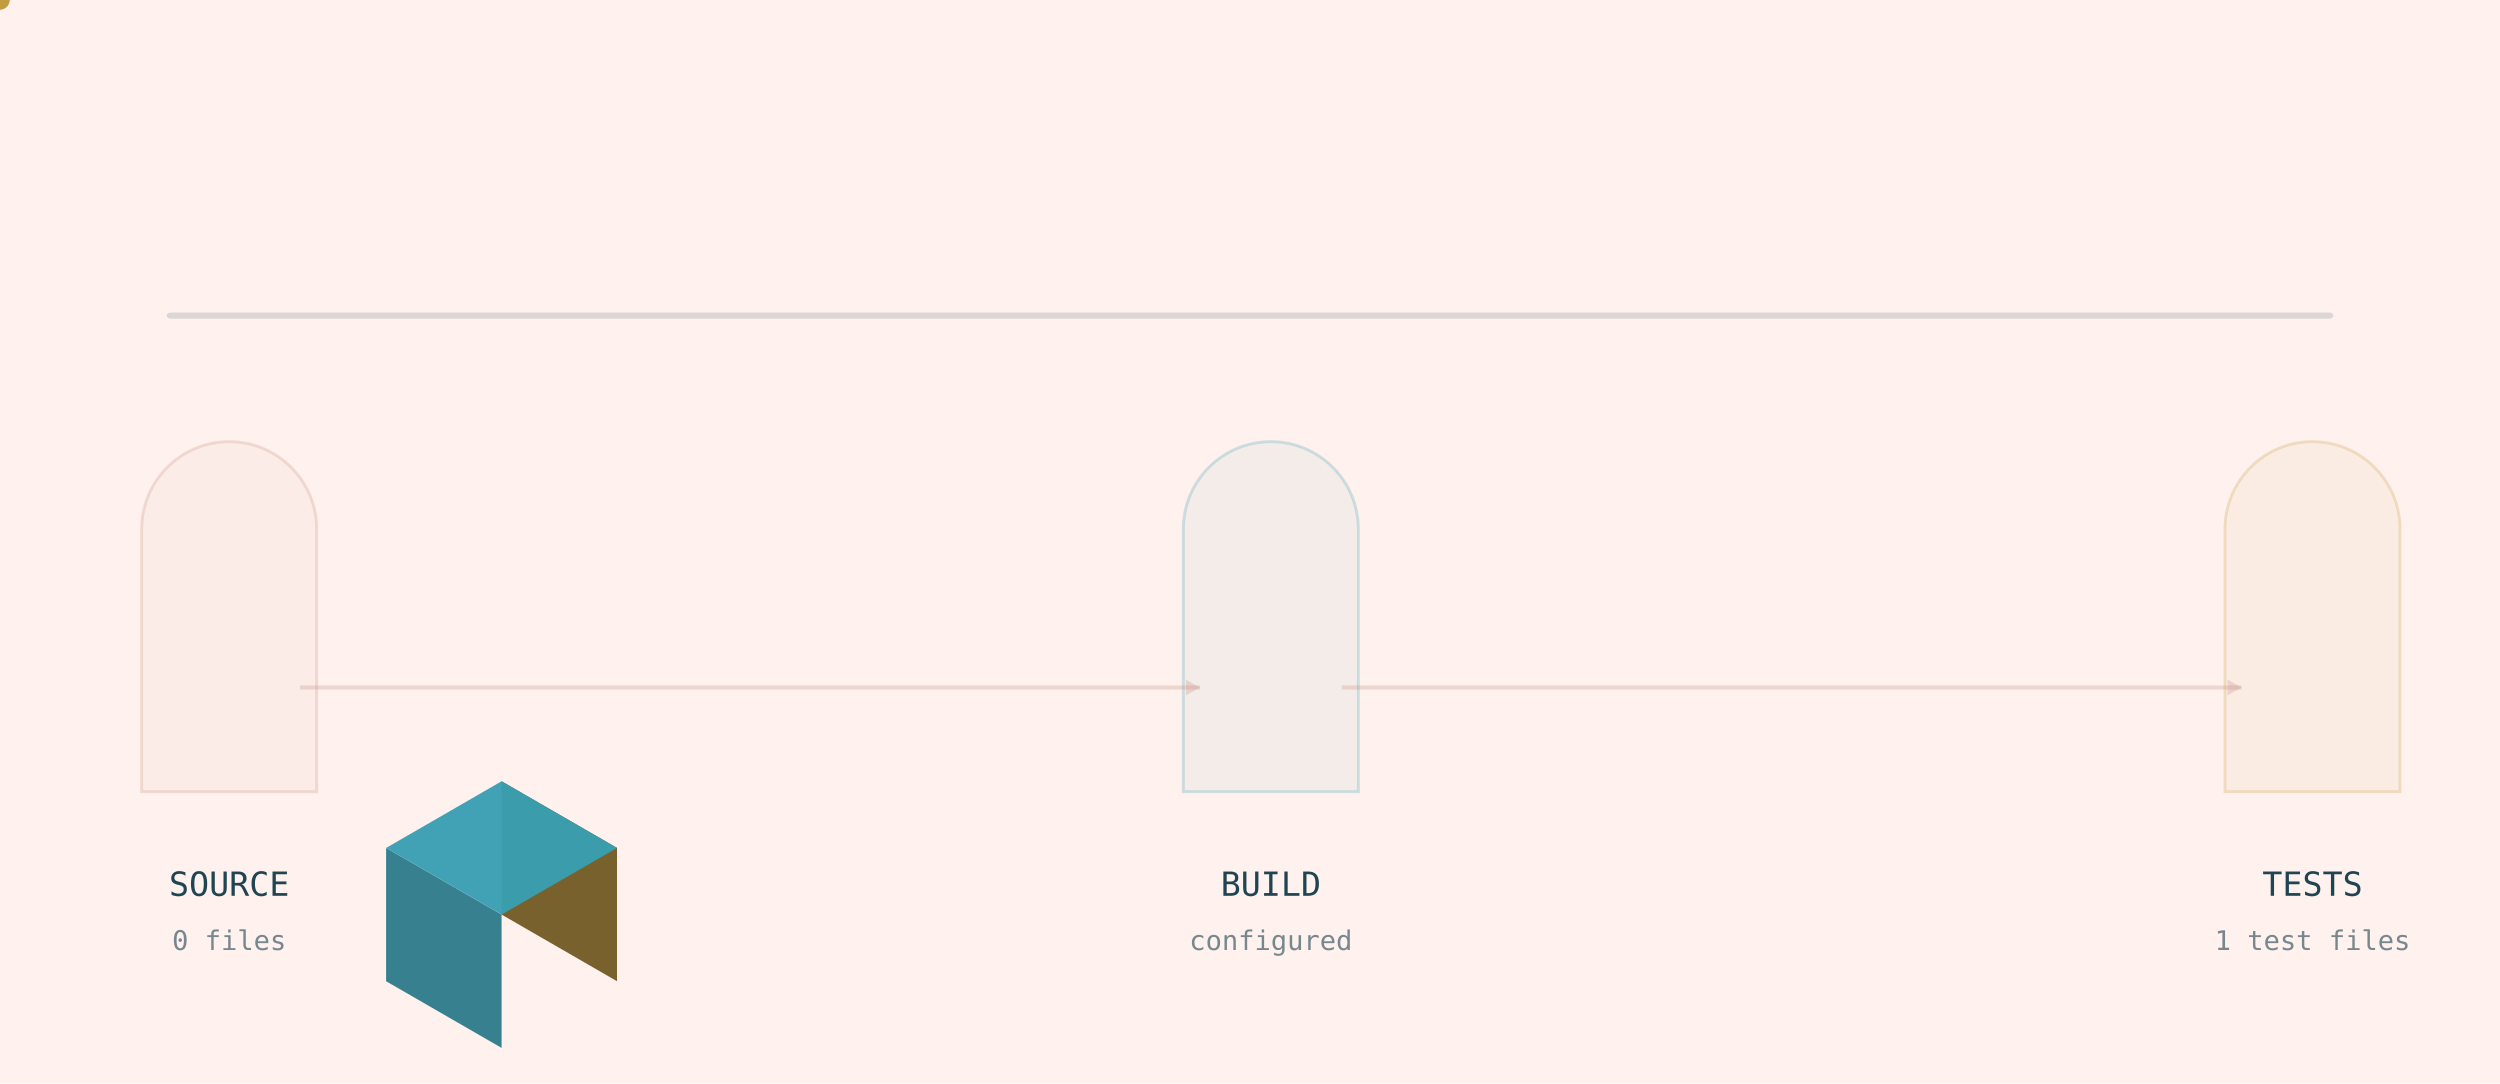
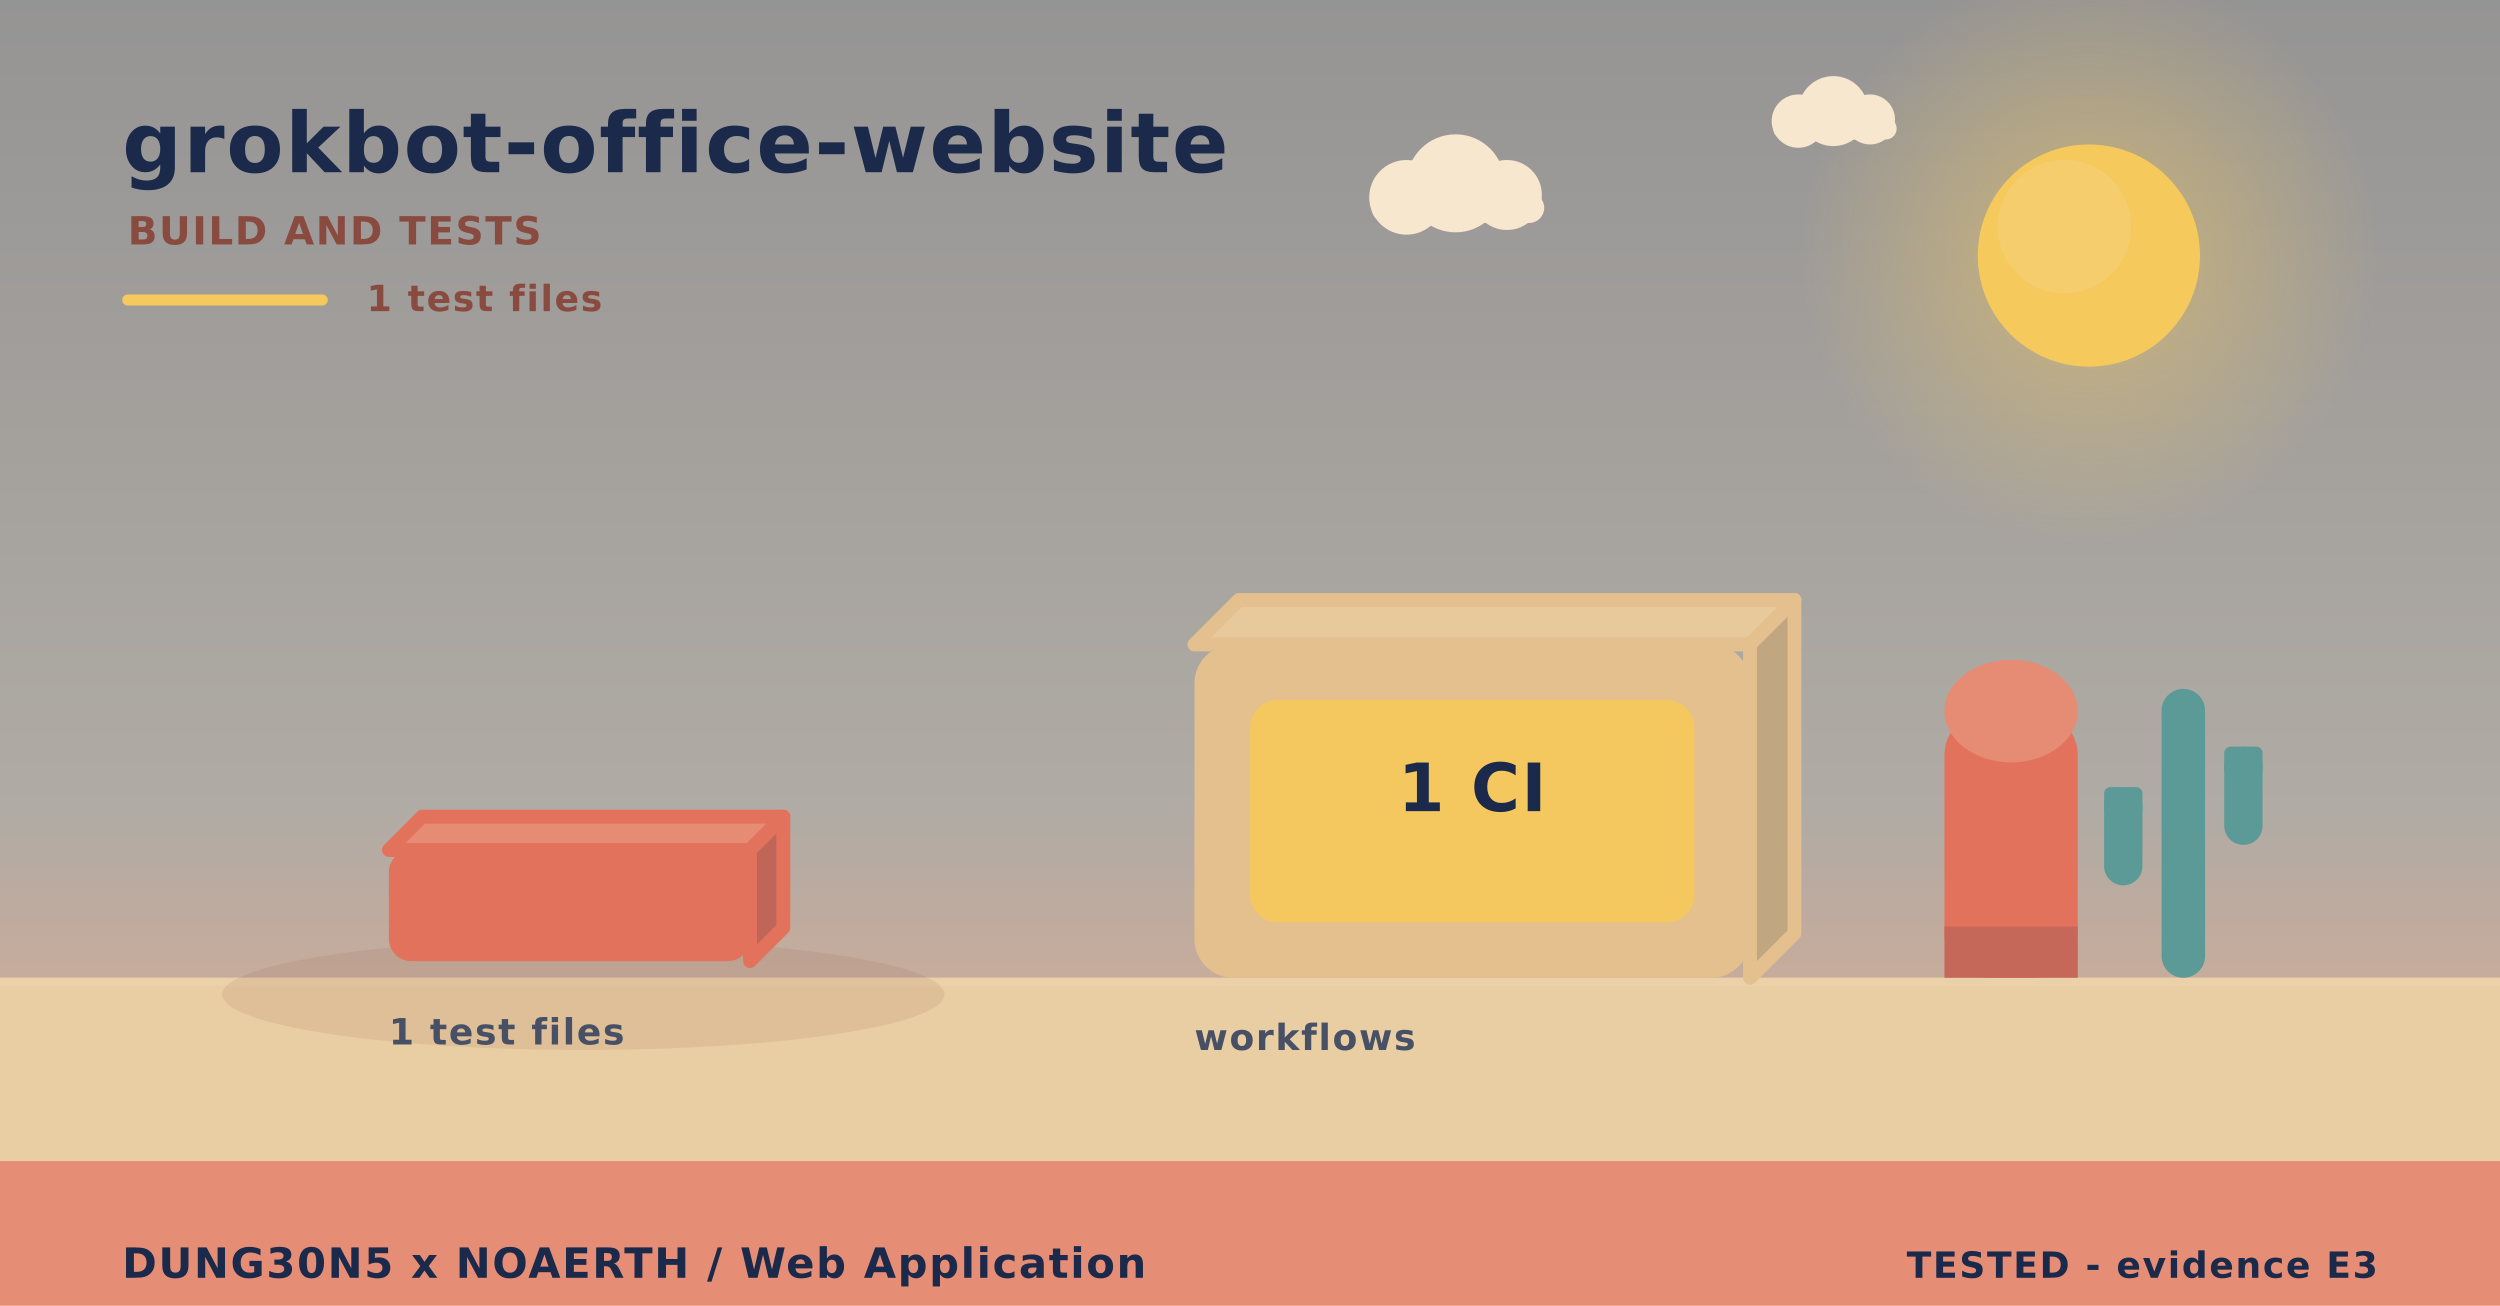
- <svg xmlns="http://www.w3.org/2000/svg" viewBox="0 0 1200 520" width="1200" height="520" role="img" aria-label="grokbot-office-website build evidence">
-   <rect width="1200" height="520" fill="#fff1ed" />
-   <defs>
-     <linearGradient id="gb" x1="0" y1="0" x2="1" y2="1">
-       <stop offset="0%" stop-color="#c78c7e" />
-       <stop offset="100%" stop-color="#389eb2" />
-     </linearGradient>
-   </defs>
-   <rect x="80.00" y="150.00" width="1040.00" height="3.00" rx="2.00" fill="rgba(6,50,65,0.140)" opacity="1.00" />
-   <path d="M68.00,380.00 L68.00,254.00 A42.00,42.00 0 0 1 152.00,254.00 L152.00,380.00 Z" fill="rgba(199,140,126,0.100)" opacity="0.55" stroke="rgba(199,140,126,0.450)" stroke-width="1.4" />
-   <polygon points="-192.26,189.00 -136.83,221.00 -136.83,157.00 -192.26,125.00" fill="#715a24" opacity="0.95" />
-   <polygon points="-247.68,221.00 -192.26,253.00 -192.26,189.00 -247.68,157.00" fill="#2c7b8b" opacity="0.95" />
-   <polygon points="-192.26,125.00 -136.83,157.00 -192.26,189.00 -247.68,157.00" fill="#c78c7e" opacity="0.95" />
-   <text x="110" y="430" font-family="ui-monospace,Menlo,monospace" font-size="16" fill="rgba(6,50,65,0.900)" text-anchor="middle">SOURCE</text>
-   <text x="110" y="456" font-family="ui-monospace,Menlo,monospace" font-size="13" fill="rgba(6,50,65,0.550)" text-anchor="middle">0 files</text>
-   <path d="M568.00,380.00 L568.00,254.00 A42.00,42.00 0 0 1 652.00,254.00 L652.00,380.00 Z" fill="rgba(56,158,178,0.100)" opacity="0.55" stroke="rgba(56,158,178,0.450)" stroke-width="1.4" />
-   <polygon points="240.76,439.00 296.18,471.00 296.18,407.00 240.76,375.00" fill="#715a24" opacity="0.95" />
-   <polygon points="185.33,471.00 240.76,503.00 240.76,439.00 185.33,407.00" fill="#2c7b8b" opacity="0.95" />
-   <polygon points="240.76,375.00 296.18,407.00 240.76,439.00 185.33,407.00" fill="#389eb2" opacity="0.95" />
-   <text x="610" y="430" font-family="ui-monospace,Menlo,monospace" font-size="16" fill="rgba(6,50,65,0.900)" text-anchor="middle">BUILD</text>
-   <text x="610" y="456" font-family="ui-monospace,Menlo,monospace" font-size="13" fill="rgba(6,50,65,0.550)" text-anchor="middle">configured</text>
-   <line x1="144.00" y1="330.00" x2="576.00" y2="330.00" stroke="rgba(199,140,126,0.500)" stroke-width="2.00" opacity="0.55" />
-   <polygon points="576.00,330.00 569.20,326.20 569.20,333.80" fill="rgba(199,140,126,0.500)" opacity="0.55" />
-   <g opacity="0.9">
-     <circle cx="0.00" cy="0.00" r="4.60" fill="#c29b3e" opacity="1.00" />
-     <animateTransform attributeName="transform" type="translate" values="144.00,330.00 576.00,330.00" dur="4.7s" begin="0.0s" repeatCount="indefinite" />
-     <animateTransform attributeName="transform" type="translate" values="576.00,330.00 144.00,330.00" dur="4.7s" begin="2.35s" repeatCount="indefinite" />
+ <svg xmlns="http://www.w3.org/2000/svg" width="900" height="470" viewBox="0 0 900 470" role="img" aria-label="grokbot-office-website - how it is verified">
+   <linearGradient id="skyb" x1="0" y1="0" x2="0" y2="1">
+     <stop offset="0" stop-color="#959494" />
+     <stop offset="0.62" stop-color="#b0aba4" />
+     <stop offset="1" stop-color="#f3ad8a" />
+   </linearGradient>
+   <rect width="900" height="470" fill="url(#skyb)" />
+   <radialGradient id="sunb">
+     <stop offset="0.35" stop-color="#f5c95c" stop-opacity="0.34" />
+     <stop offset="1" stop-color="#f5c95c" stop-opacity="0" />
+   </radialGradient>
+   <circle cx="752" cy="92" r="104" fill="url(#sunb)" />
+   <circle cx="752" cy="92" r="40" fill="#f5c95c" />
+   <circle cx="743.2" cy="81.6" r="24" fill="#f5d27e" opacity="0.5" />
+   <g>
+     <circle cx="524" cy="66" r="17.64" fill="#f6e7ce" />
+     <circle cx="506.36" cy="71.04" r="13.44" fill="#f6e7ce" />
+     <circle cx="542.48" cy="70.2" r="12.6" fill="#f6e7ce" />
+     <rect x="493.76" y="69.36" width="62.16" height="10.92" rx="5.46" fill="#f6e7ce" />
+     <animateTransform attributeName="transform" type="translate" values="0 0;24 0;0 0" dur="36s" begin="0s" repeatCount="indefinite" />
  </g>
-   <path d="M1068.00,380.00 L1068.00,254.00 A42.00,42.00 0 0 1 1152.00,254.00 L1152.00,380.00 Z" fill="rgba(194,155,62,0.100)" opacity="0.55" stroke="rgba(194,155,62,0.450)" stroke-width="1.4" />
-   <polygon points="673.77,689.00 729.19,721.00 729.19,657.00 673.77,625.00" fill="#715a24" opacity="0.95" />
-   <polygon points="618.34,721.00 673.77,753.00 673.77,689.00 618.34,657.00" fill="#2c7b8b" opacity="0.95" />
-   <polygon points="673.77,625.00 729.19,657.00 673.77,689.00 618.34,657.00" fill="#c29b3e" opacity="0.95" />
-   <text x="1110" y="430" font-family="ui-monospace,Menlo,monospace" font-size="16" fill="rgba(6,50,65,0.900)" text-anchor="middle">TESTS</text>
-   <text x="1110" y="456" font-family="ui-monospace,Menlo,monospace" font-size="13" fill="rgba(6,50,65,0.550)" text-anchor="middle">1 test files</text>
-   <line x1="644.00" y1="330.00" x2="1076.00" y2="330.00" stroke="rgba(199,140,126,0.500)" stroke-width="2.00" opacity="0.55" />
-   <polygon points="1076.00,330.00 1069.20,326.20 1069.20,333.80" fill="rgba(199,140,126,0.500)" opacity="0.55" />
-   <g opacity="0.9">
-     <circle cx="0.00" cy="0.00" r="4.60" fill="#c29b3e" opacity="1.00" />
-     <animateTransform attributeName="transform" type="translate" values="644.00,330.00 1076.00,330.00" dur="4.7s" begin="0.4s" repeatCount="indefinite" />
-     <animateTransform attributeName="transform" type="translate" values="1076.00,330.00 644.00,330.00" dur="4.7s" begin="2.75s" repeatCount="indefinite" />
+   <g>
+     <circle cx="660" cy="40" r="12.6" fill="#f6e7ce" />
+     <circle cx="647.4" cy="43.6" r="9.6" fill="#f6e7ce" />
+     <circle cx="673.2" cy="43" r="9" fill="#f6e7ce" />
+     <rect x="638.4" y="42.4" width="44.4" height="7.8" rx="3.9" fill="#f6e7ce" />
+     <animateTransform attributeName="transform" type="translate" values="0 0;-18 0;0 0" dur="46s" begin="3s" repeatCount="indefinite" />
  </g>
+   <rect x="0" y="352" width="900" height="118" fill="#e9cda3" />
+   <rect x="0" y="352" width="900" height="3" fill="#ebd1a9" />
+   <text x="44" y="62" font-family="Verdana,DejaVu Sans,sans-serif" font-size="30" font-weight="700" letter-spacing="0.6" fill="#1b2a4a" text-anchor="start">grokbot-office-website</text>
+   <text x="46" y="88" font-family="Verdana,DejaVu Sans,sans-serif" font-size="14" font-weight="700" letter-spacing="0.6" fill="#894b3f" text-anchor="start">BUILD AND TESTS</text>
+   <rect x="44" y="106" width="74" height="4" rx="2" fill="#f5c95c" />
+   <text x="132" y="112" font-family="Verdana,DejaVu Sans,sans-serif" font-size="13" font-weight="700" letter-spacing="0.6" fill="#894b3f" text-anchor="start">1 test files</text>
+   <ellipse cx="210" cy="358" rx="130" ry="20" fill="rgba(138,90,68,0.11)" />
+   <g>
+     <path d="M140,306 L270,306 L282,294 L152,294 Z" fill="#e68c74" stroke="#e2725b" stroke-width="5" stroke-linejoin="round" />
+     <path d="M270,306 L282,294 L282,334 L270,346 Z" fill="#c06658" stroke="#e2725b" stroke-width="5" stroke-linejoin="round" />
+     <rect x="140" y="306" width="130" height="40" rx="8" fill="#e2725b" />
+     <animateTransform attributeName="transform" type="translate" values="0 10;0 0" dur="0.8s" begin="0.5s" fill="freeze" />
+   </g>
+   <text x="140" y="376" font-family="Verdana,DejaVu Sans,sans-serif" font-size="13" font-weight="700" letter-spacing="0.6" fill="#475064" text-anchor="start">1 test files</text>
+   <path d="M430,232 L630,232 L646,216 L446,216 Z" fill="#e7c99b" stroke="#e3c08d" stroke-width="5" stroke-linejoin="round" />
+   <path d="M630,232 L646,216 L646,336 L630,352 Z" fill="#c1a682" stroke="#e3c08d" stroke-width="5" stroke-linejoin="round" />
+   <rect x="430" y="232" width="200" height="120" rx="14" fill="#e3c08d" />
+   <rect x="450" y="252" width="160" height="80" rx="10" fill="#f5c95c" opacity="0.94" />
+   <text x="530" y="292" font-family="Verdana,DejaVu Sans,sans-serif" font-size="24" font-weight="700" letter-spacing="0.6" fill="#1b2a4a" text-anchor="middle">1 CI</text>
+   <g>
+     <text x="430" y="378" font-family="Verdana,DejaVu Sans,sans-serif" font-size="13" font-weight="700" letter-spacing="0.6" fill="#475064" text-anchor="start">workflows</text>
+     <animate attributeName="opacity" values="0.55;1;0.55" dur="4.6s" begin="0s" repeatCount="indefinite" />
+   </g>
+   <rect x="700" y="256" width="48" height="96" rx="16" fill="#e2725b" />
+   <ellipse cx="724" cy="256" rx="24" ry="18.46" fill="#e68c74" />
+   <rect x="700" y="333.54" width="48" height="18.46" fill="#c66859" />
+   <rect x="778.18" y="248" width="15.64" height="104" rx="7.82" fill="#5b9a97" />
+   <rect x="757.48" y="283.36" width="13.8" height="35.36" rx="6.9" fill="#5b9a97" />
+   <rect x="757.48" y="283.36" width="13.8" height="10.4" rx="2.3" fill="#5b9a97" />
+   <rect x="800.72" y="268.8" width="13.8" height="35.36" rx="6.9" fill="#5b9a97" />
+   <rect x="800.72" y="268.8" width="13.8" height="10.4" rx="2.3" fill="#5b9a97" />
+   <rect x="0" y="418" width="900" height="52" rx="0" fill="#e68972" opacity="0.94" />
+   <text x="44" y="460" font-family="Verdana,DejaVu Sans,sans-serif" font-size="15" font-weight="700" letter-spacing="0.6" fill="#1b2a4a" text-anchor="start">DUNG30N5 x NOAERTH  /  Web Application</text>
+   <text x="856" y="460" font-family="Verdana,DejaVu Sans,sans-serif" font-size="13" font-weight="700" letter-spacing="0.6" fill="#1b2a4a" text-anchor="end">TESTED  -  evidence E3</text>
</svg>
